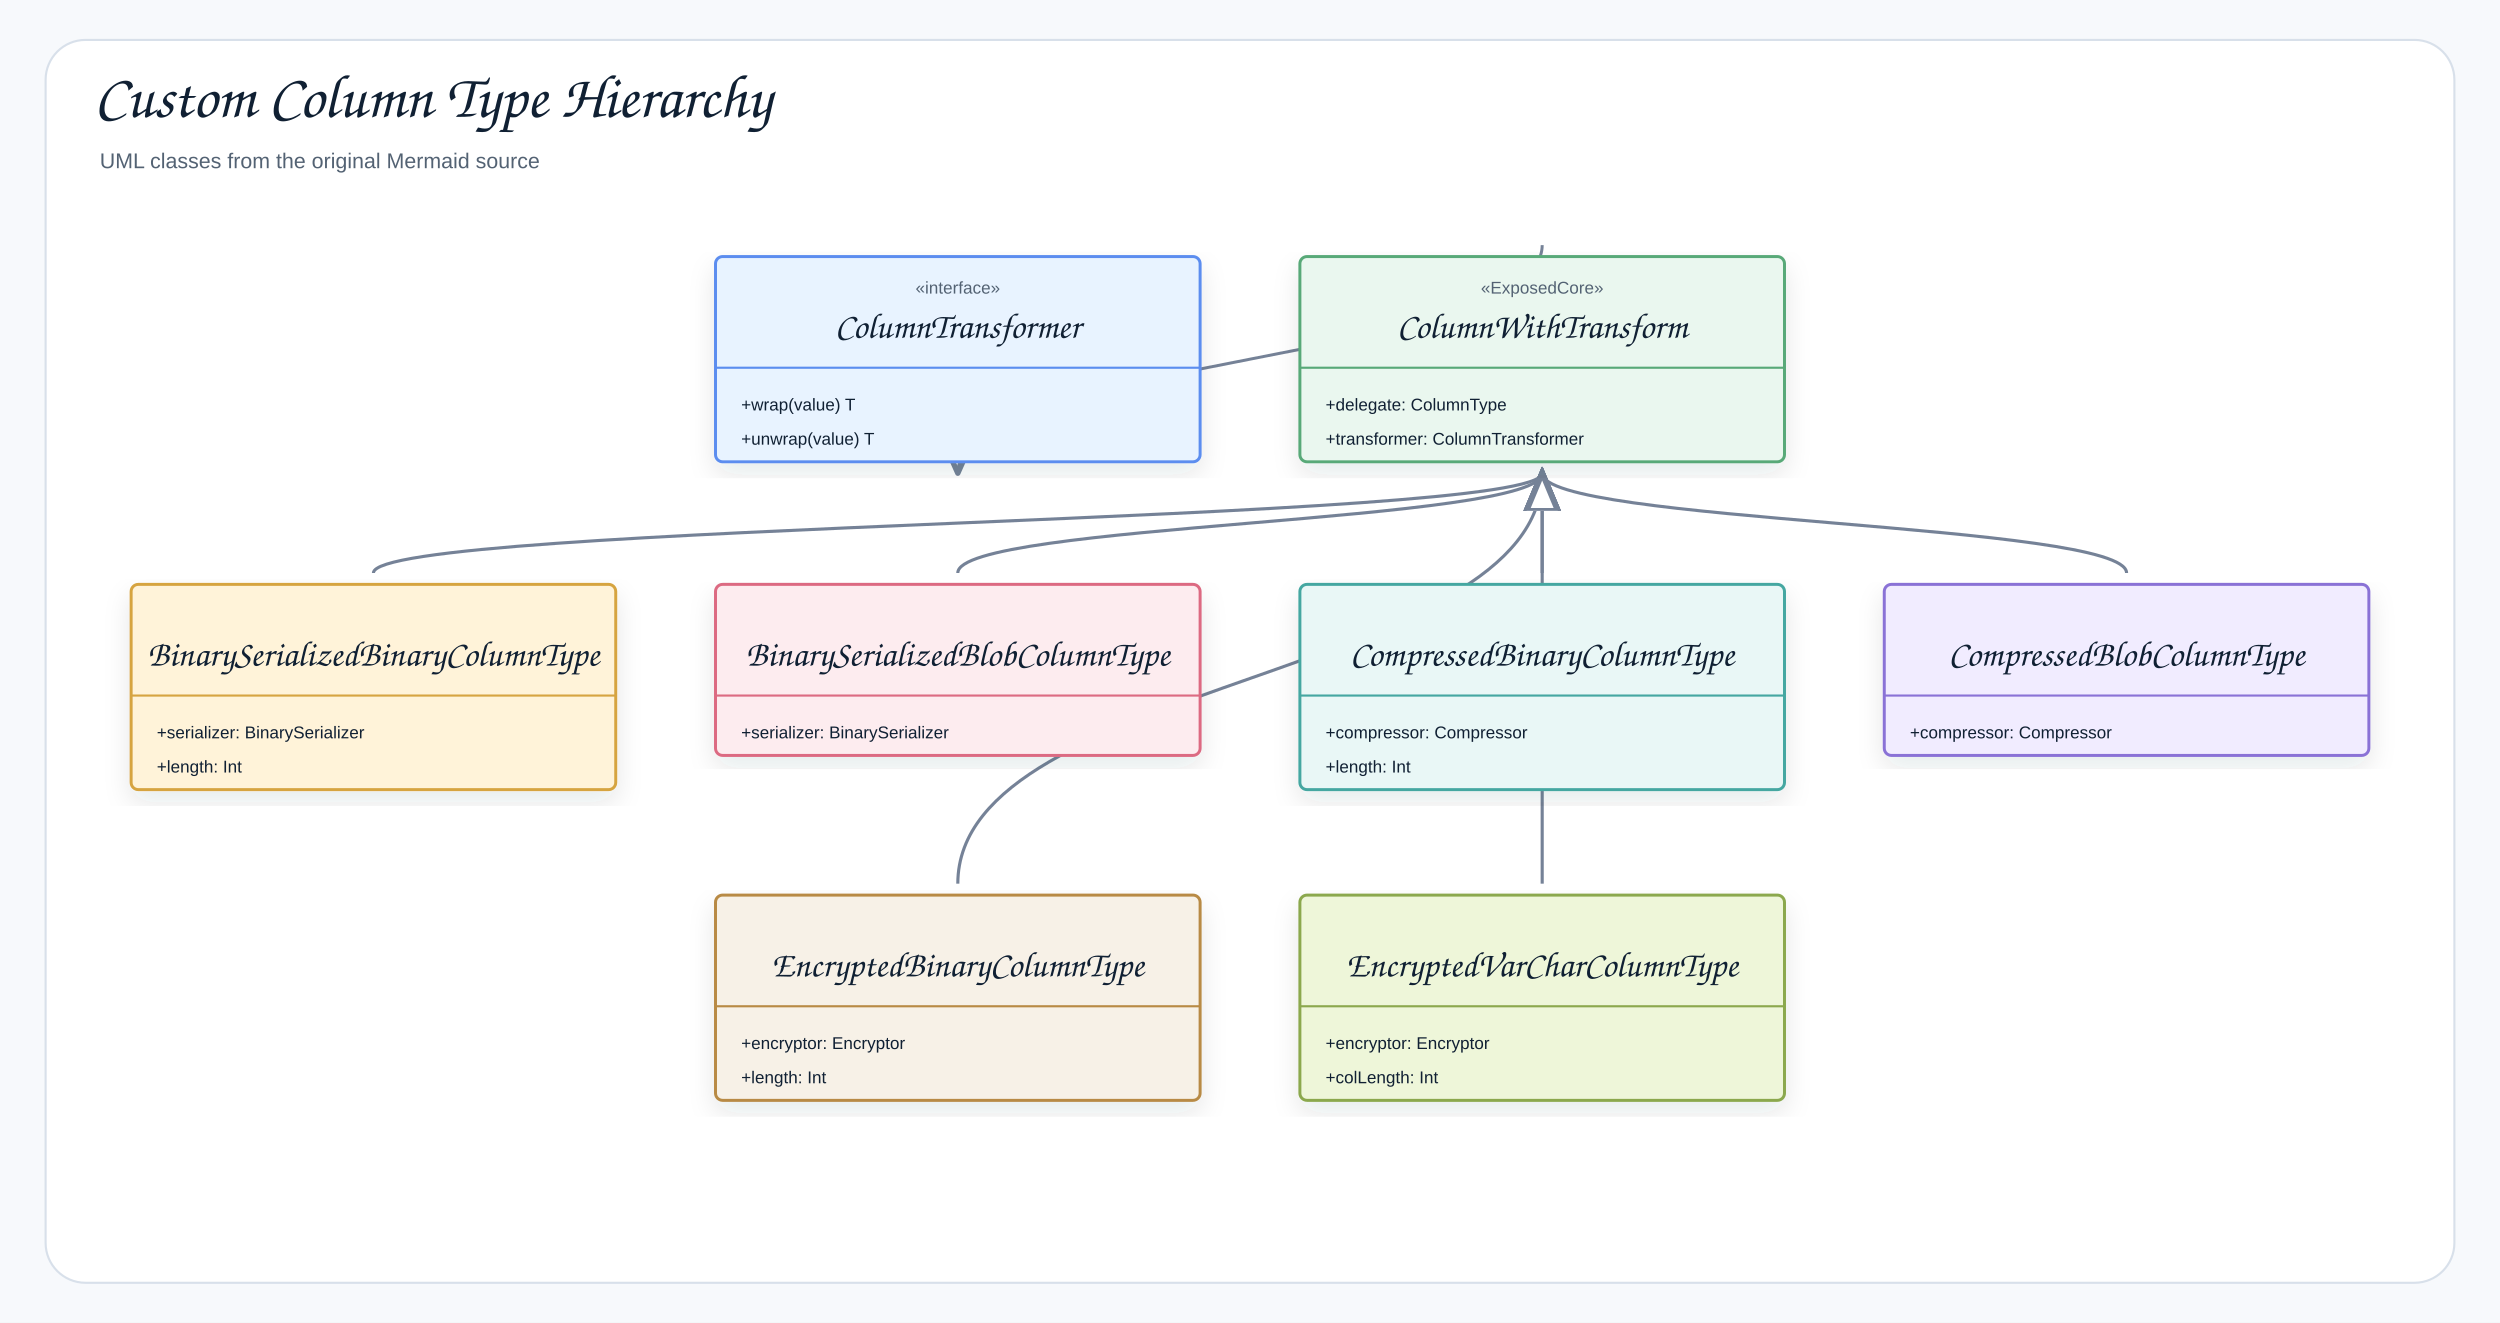
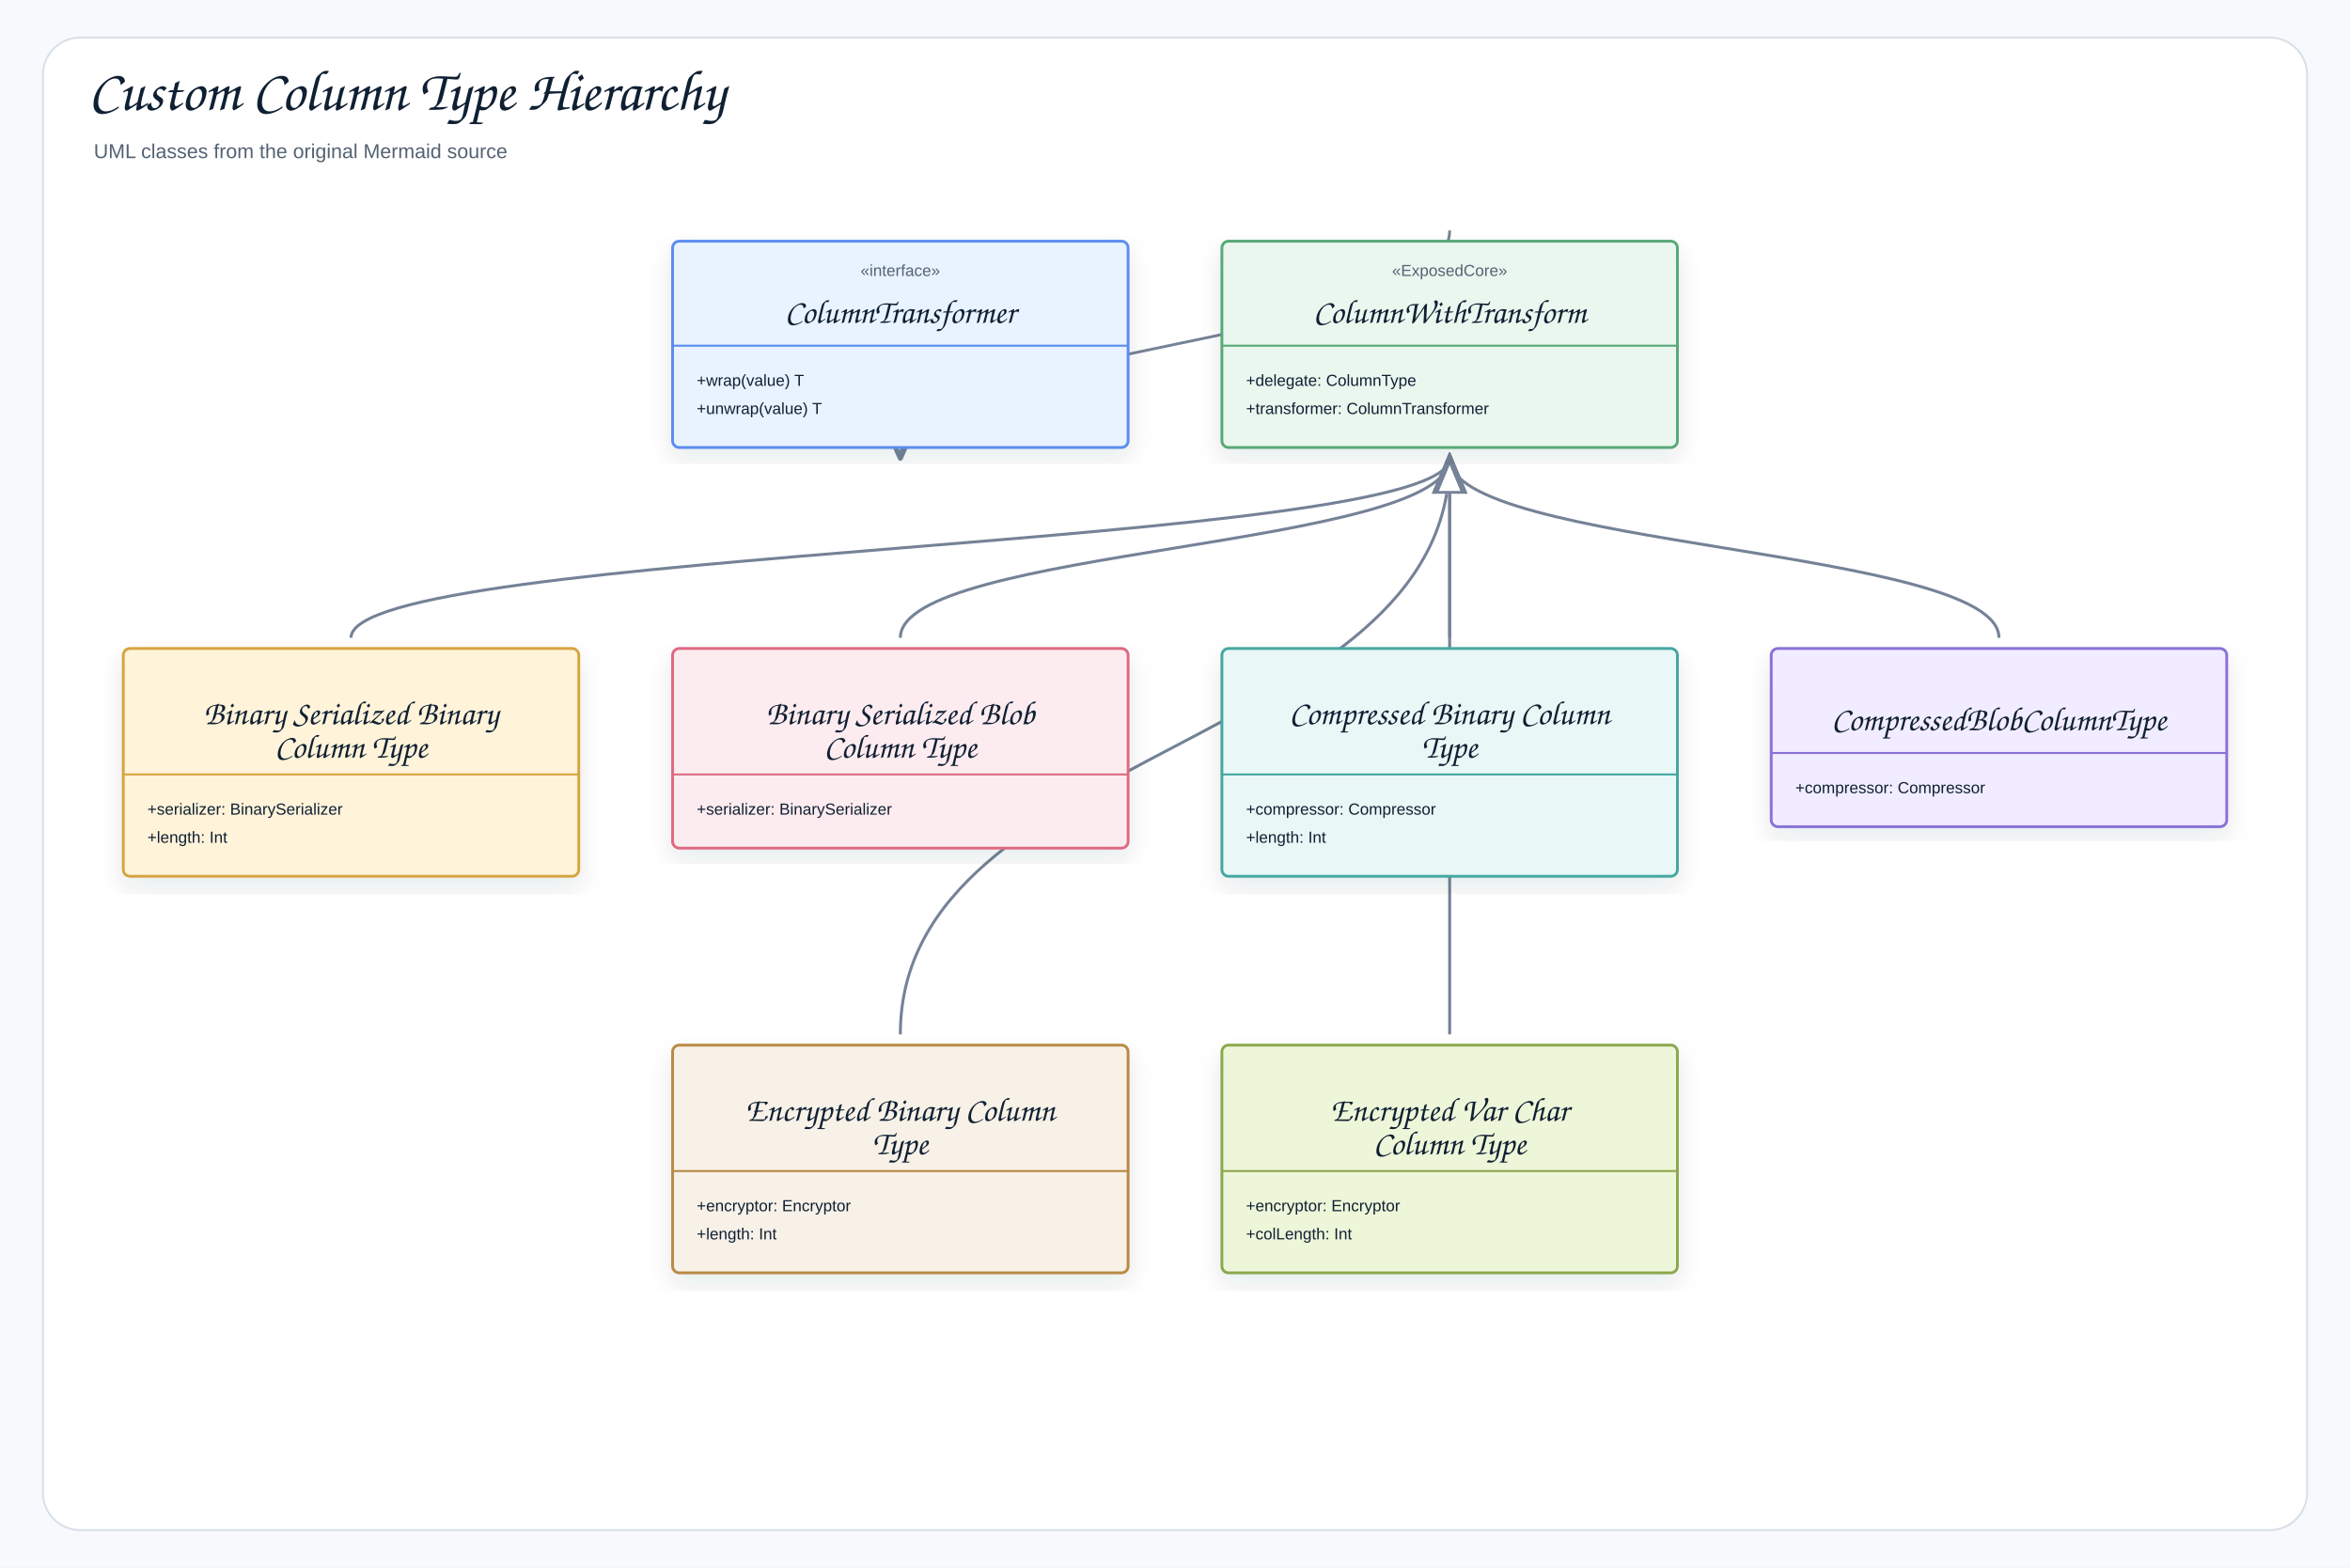
- <svg xmlns="http://www.w3.org/2000/svg" width="1754" height="928" viewBox="0 0 1754 928" role="img" aria-label="Custom Column Type Hierarchy">
+ <svg xmlns="http://www.w3.org/2000/svg" width="1754" height="1170" viewBox="0 0 1754 1170" role="img" aria-label="Custom Column Type Hierarchy">
  <defs>
    <filter id="shadow" x="-8%" y="-8%" width="116%" height="116%">
      <feDropShadow dx="0" dy="8" stdDeviation="9" flood-color="#1f2937" flood-opacity="0.10" />
    </filter>
    <marker id="openArrow" markerWidth="12" markerHeight="10" refX="10" refY="5" orient="auto" markerUnits="strokeWidth">
      <path d="M 1 1 L 10 5 L 1 9" fill="none" stroke="#758297" stroke-width="1.8" stroke-linecap="round" stroke-linejoin="round" />
    </marker>
    <marker id="inherit" markerWidth="14" markerHeight="12" refX="12" refY="6" orient="auto" markerUnits="strokeWidth">
      <path d="M 0 1 L 12 6 L 0 11 Z" fill="#ffffff" stroke="#758297" stroke-width="1.8" />
    </marker>
    <style>
    .canvas{fill:#f7f9fc}.frame{fill:#fff;stroke:#d8e0ea;stroke-width:1.5}
    .title{font-family:"Architects Daughter","Comic Sans MS","Comic Sans",cursive;font-size:43px;font-weight:400;fill:#102033}
    .subtitle{font-family:"Comic Sans MS","Comic Sans","Comic Neue",Arial,sans-serif;font-size:15px;font-weight:400;fill:#536273}
    .label{font-family:"Architects Daughter","Comic Sans MS","Comic Sans",cursive;font-size:25px;font-weight:400;fill:#102033}
    .smallLabel{font-family:"Architects Daughter","Comic Sans MS","Comic Sans",cursive;font-size:21px;font-weight:400;fill:#102033}
    .mono{font-family:"Comic Sans MS","Comic Sans","Comic Neue",Arial,sans-serif;font-size:12px;font-weight:400;fill:#102033}
    .small{font-family:"Comic Sans MS","Comic Sans","Comic Neue",Arial,sans-serif;font-size:12px;font-weight:400;fill:#536273}
    .strong{font-family:"Comic Sans MS","Comic Sans","Comic Neue",Arial,sans-serif;font-size:13px;font-weight:400;fill:#102033}
    .card{stroke-width:2.1;filter:url(#shadow)}.compartment{stroke-width:1.5;fill:none}
    .line{stroke:#758297;stroke-width:2.1;fill:none;marker-end:url(#openArrow)}
    .plainLine{stroke:#758297;stroke-width:2.1;fill:none}
    .dashed{stroke:#758297;stroke-width:2.1;stroke-dasharray:7 6;fill:none;marker-end:url(#openArrow)}
    .inheritLine{stroke:#758297;stroke-width:2.2;fill:none;marker-end:url(#inherit)}
    .implLine{stroke:#758297;stroke-width:2.2;stroke-dasharray:8 7;fill:none;marker-end:url(#inherit)}
  </style>
  </defs>
-   <rect class="canvas" width="1754" height="928" />
-   <rect class="frame" x="32" y="28" width="1690" height="872" rx="28" />
+   <rect class="canvas" width="1754" height="1170" />
+   <rect class="frame" x="32" y="28" width="1690" height="1114" rx="28" />
  <text class="title" x="66" y="82">Custom Column Type Hierarchy</text>
  <text class="subtitle" x="70" y="118">UML classes from the original Mermaid source</text>
-   <path class="line" d="M1082 172 C1082 252 672 252 672 332" />
-   <path class="inheritLine" d="M672 402 C672 367 1082 367 1082 332" />
-   <path class="inheritLine" d="M262 402 C262 367 1082 367 1082 332" />
-   <path class="inheritLine" d="M1082 620 C1082 476 1082 476 1082 332" />
-   <path class="inheritLine" d="M672 620 C672 476 1082 476 1082 332" />
-   <path class="inheritLine" d="M1492 402 C1492 367 1082 367 1082 332" />
-   <path class="inheritLine" d="M1082 402 C1082 367 1082 367 1082 332" />
+   <path class="line" d="M1082 172 C1082 257 672 257 672 342" />
+   <path class="inheritLine" d="M672 476 C672 409 1082 409 1082 342" />
+   <path class="inheritLine" d="M262 476 C262 409 1082 409 1082 342" />
+   <path class="inheritLine" d="M1082 772 C1082 557 1082 557 1082 342" />
+   <path class="inheritLine" d="M672 772 C672 557 1082 557 1082 342" />
+   <path class="inheritLine" d="M1492 476 C1492 409 1082 409 1082 342" />
+   <path class="inheritLine" d="M1082 476 C1082 409 1082 409 1082 342" />
  <g transform="translate(502,180)">
-     <rect class="card" x="0" y="0" width="340" height="144" rx="5" fill="#E8F3FF" stroke="#5B8DEF" />
+     <rect class="card" x="0" y="0" width="340" height="154" rx="5" fill="#E8F3FF" stroke="#5B8DEF" />
    <line class="compartment" x1="0" y1="78" x2="340" y2="78" stroke="#5B8DEF" />
    <text class="small" x="170" y="26" text-anchor="middle">«interface»</text>
-     <text class="label" x="170" y="57" text-anchor="middle">ColumnTransformer</text>
+     <text class="label" x="170" y="61" text-anchor="middle">ColumnTransformer</text>
    <text class="mono" x="18" y="108">+wrap(value) T</text>
-     <text class="mono" x="18" y="132">+unwrap(value) T</text>
+     <text class="mono" x="18" y="129">+unwrap(value) T</text>
  </g>
  <g transform="translate(912,180)">
-     <rect class="card" x="0" y="0" width="340" height="144" rx="5" fill="#EAF7EF" stroke="#58A978" />
+     <rect class="card" x="0" y="0" width="340" height="154" rx="5" fill="#EAF7EF" stroke="#58A978" />
    <line class="compartment" x1="0" y1="78" x2="340" y2="78" stroke="#58A978" />
    <text class="small" x="170" y="26" text-anchor="middle">«ExposedCore»</text>
-     <text class="label" x="170" y="57" text-anchor="middle">ColumnWithTransform</text>
+     <text class="label" x="170" y="61" text-anchor="middle">ColumnWithTransform</text>
    <text class="mono" x="18" y="108">+delegate: ColumnType</text>
-     <text class="mono" x="18" y="132">+transformer: ColumnTransformer</text>
+     <text class="mono" x="18" y="129">+transformer: ColumnTransformer</text>
  </g>
-   <g transform="translate(92,410)">
-     <rect class="card" x="0" y="0" width="340" height="144" rx="5" fill="#FFF3D9" stroke="#D6A441" />
-     <line class="compartment" x1="0" y1="78" x2="340" y2="78" stroke="#D6A441" />
+   <g transform="translate(92,484)">
+     <rect class="card" x="0" y="0" width="340" height="170" rx="5" fill="#FFF3D9" stroke="#D6A441" />
+     <line class="compartment" x1="0" y1="94" x2="340" y2="94" stroke="#D6A441" />
    <text class="small" x="170" y="26" text-anchor="middle" />
-     <text class="label" x="170" y="57" text-anchor="middle">BinarySerializedBinaryColumnType</text>
-     <text class="mono" x="18" y="108">+serializer: BinarySerializer</text>
-     <text class="mono" x="18" y="132">+length: Int</text>
+     <text class="label" x="170" y="56.5" text-anchor="middle">Binary Serialized Binary</text>
+     <text class="label" x="170" y="81.5" text-anchor="middle">Column Type</text>
+     <text class="mono" x="18" y="124">+serializer: BinarySerializer</text>
+     <text class="mono" x="18" y="145">+length: Int</text>
  </g>
-   <g transform="translate(502,410)">
-     <rect class="card" x="0" y="0" width="340" height="120" rx="5" fill="#FDECEF" stroke="#DC6B82" />
-     <line class="compartment" x1="0" y1="78" x2="340" y2="78" stroke="#DC6B82" />
+   <g transform="translate(502,484)">
+     <rect class="card" x="0" y="0" width="340" height="149" rx="5" fill="#FDECEF" stroke="#DC6B82" />
+     <line class="compartment" x1="0" y1="94" x2="340" y2="94" stroke="#DC6B82" />
    <text class="small" x="170" y="26" text-anchor="middle" />
-     <text class="label" x="170" y="57" text-anchor="middle">BinarySerializedBlobColumnType</text>
-     <text class="mono" x="18" y="108">+serializer: BinarySerializer</text>
+     <text class="label" x="170" y="56.5" text-anchor="middle">Binary Serialized Blob</text>
+     <text class="label" x="170" y="81.5" text-anchor="middle">Column Type</text>
+     <text class="mono" x="18" y="124">+serializer: BinarySerializer</text>
  </g>
-   <g transform="translate(912,410)">
-     <rect class="card" x="0" y="0" width="340" height="144" rx="5" fill="#E9F7F6" stroke="#45A7A1" />
-     <line class="compartment" x1="0" y1="78" x2="340" y2="78" stroke="#45A7A1" />
+   <g transform="translate(912,484)">
+     <rect class="card" x="0" y="0" width="340" height="170" rx="5" fill="#E9F7F6" stroke="#45A7A1" />
+     <line class="compartment" x1="0" y1="94" x2="340" y2="94" stroke="#45A7A1" />
    <text class="small" x="170" y="26" text-anchor="middle" />
-     <text class="label" x="170" y="57" text-anchor="middle">CompressedBinaryColumnType</text>
-     <text class="mono" x="18" y="108">+compressor: Compressor</text>
-     <text class="mono" x="18" y="132">+length: Int</text>
+     <text class="label" x="170" y="56.5" text-anchor="middle">Compressed Binary Column</text>
+     <text class="label" x="170" y="81.5" text-anchor="middle">Type</text>
+     <text class="mono" x="18" y="124">+compressor: Compressor</text>
+     <text class="mono" x="18" y="145">+length: Int</text>
  </g>
-   <g transform="translate(1322,410)">
-     <rect class="card" x="0" y="0" width="340" height="120" rx="5" fill="#F1ECFF" stroke="#8A72D6" />
+   <g transform="translate(1322,484)">
+     <rect class="card" x="0" y="0" width="340" height="133" rx="5" fill="#F1ECFF" stroke="#8A72D6" />
    <line class="compartment" x1="0" y1="78" x2="340" y2="78" stroke="#8A72D6" />
    <text class="small" x="170" y="26" text-anchor="middle" />
-     <text class="label" x="170" y="57" text-anchor="middle">CompressedBlobColumnType</text>
+     <text class="label" x="170" y="61" text-anchor="middle">CompressedBlobColumnType</text>
    <text class="mono" x="18" y="108">+compressor: Compressor</text>
  </g>
-   <g transform="translate(502,628)">
-     <rect class="card" x="0" y="0" width="340" height="144" rx="5" fill="#F7F1E7" stroke="#B88A44" />
-     <line class="compartment" x1="0" y1="78" x2="340" y2="78" stroke="#B88A44" />
+   <g transform="translate(502,780)">
+     <rect class="card" x="0" y="0" width="340" height="170" rx="5" fill="#F7F1E7" stroke="#B88A44" />
+     <line class="compartment" x1="0" y1="94" x2="340" y2="94" stroke="#B88A44" />
    <text class="small" x="170" y="26" text-anchor="middle" />
-     <text class="label" x="170" y="57" text-anchor="middle">EncryptedBinaryColumnType</text>
-     <text class="mono" x="18" y="108">+encryptor: Encryptor</text>
-     <text class="mono" x="18" y="132">+length: Int</text>
+     <text class="label" x="170" y="56.5" text-anchor="middle">Encrypted Binary Column</text>
+     <text class="label" x="170" y="81.5" text-anchor="middle">Type</text>
+     <text class="mono" x="18" y="124">+encryptor: Encryptor</text>
+     <text class="mono" x="18" y="145">+length: Int</text>
  </g>
-   <g transform="translate(912,628)">
-     <rect class="card" x="0" y="0" width="340" height="144" rx="5" fill="#EEF6D9" stroke="#8BA84D" />
-     <line class="compartment" x1="0" y1="78" x2="340" y2="78" stroke="#8BA84D" />
+   <g transform="translate(912,780)">
+     <rect class="card" x="0" y="0" width="340" height="170" rx="5" fill="#EEF6D9" stroke="#8BA84D" />
+     <line class="compartment" x1="0" y1="94" x2="340" y2="94" stroke="#8BA84D" />
    <text class="small" x="170" y="26" text-anchor="middle" />
-     <text class="label" x="170" y="57" text-anchor="middle">EncryptedVarCharColumnType</text>
-     <text class="mono" x="18" y="108">+encryptor: Encryptor</text>
-     <text class="mono" x="18" y="132">+colLength: Int</text>
+     <text class="label" x="170" y="56.5" text-anchor="middle">Encrypted Var Char</text>
+     <text class="label" x="170" y="81.5" text-anchor="middle">Column Type</text>
+     <text class="mono" x="18" y="124">+encryptor: Encryptor</text>
+     <text class="mono" x="18" y="145">+colLength: Int</text>
  </g>
</svg>
